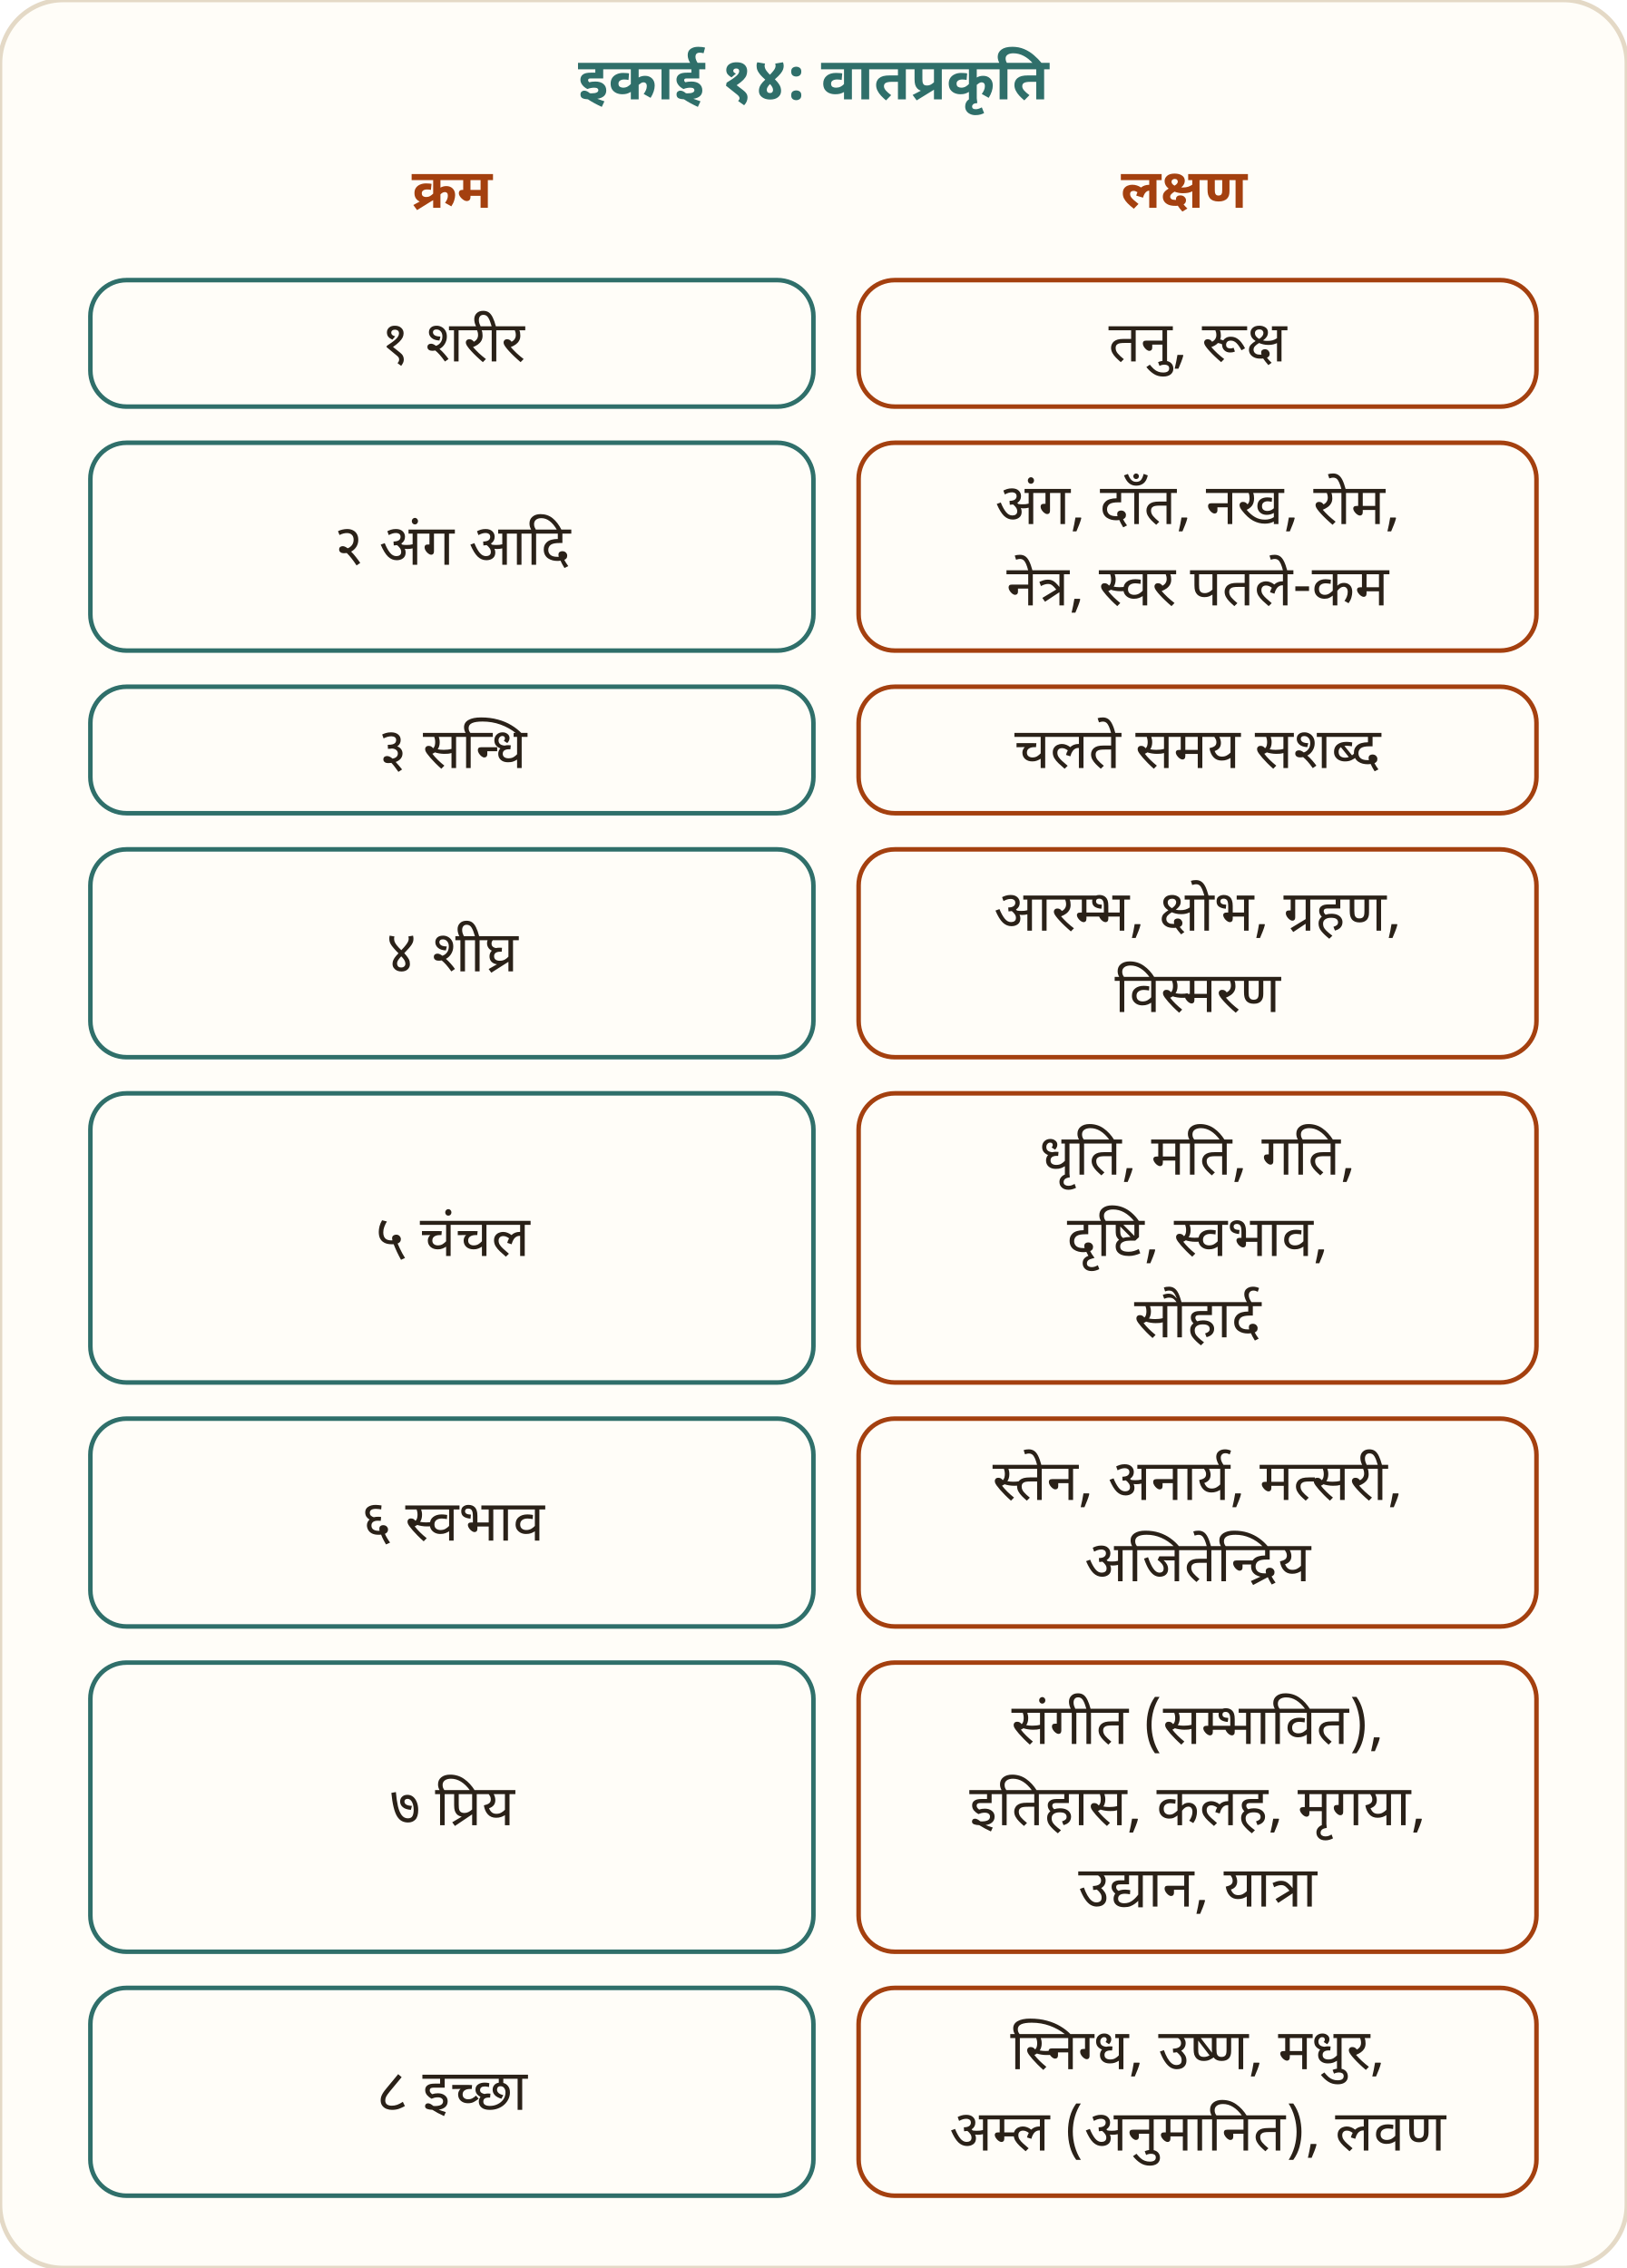
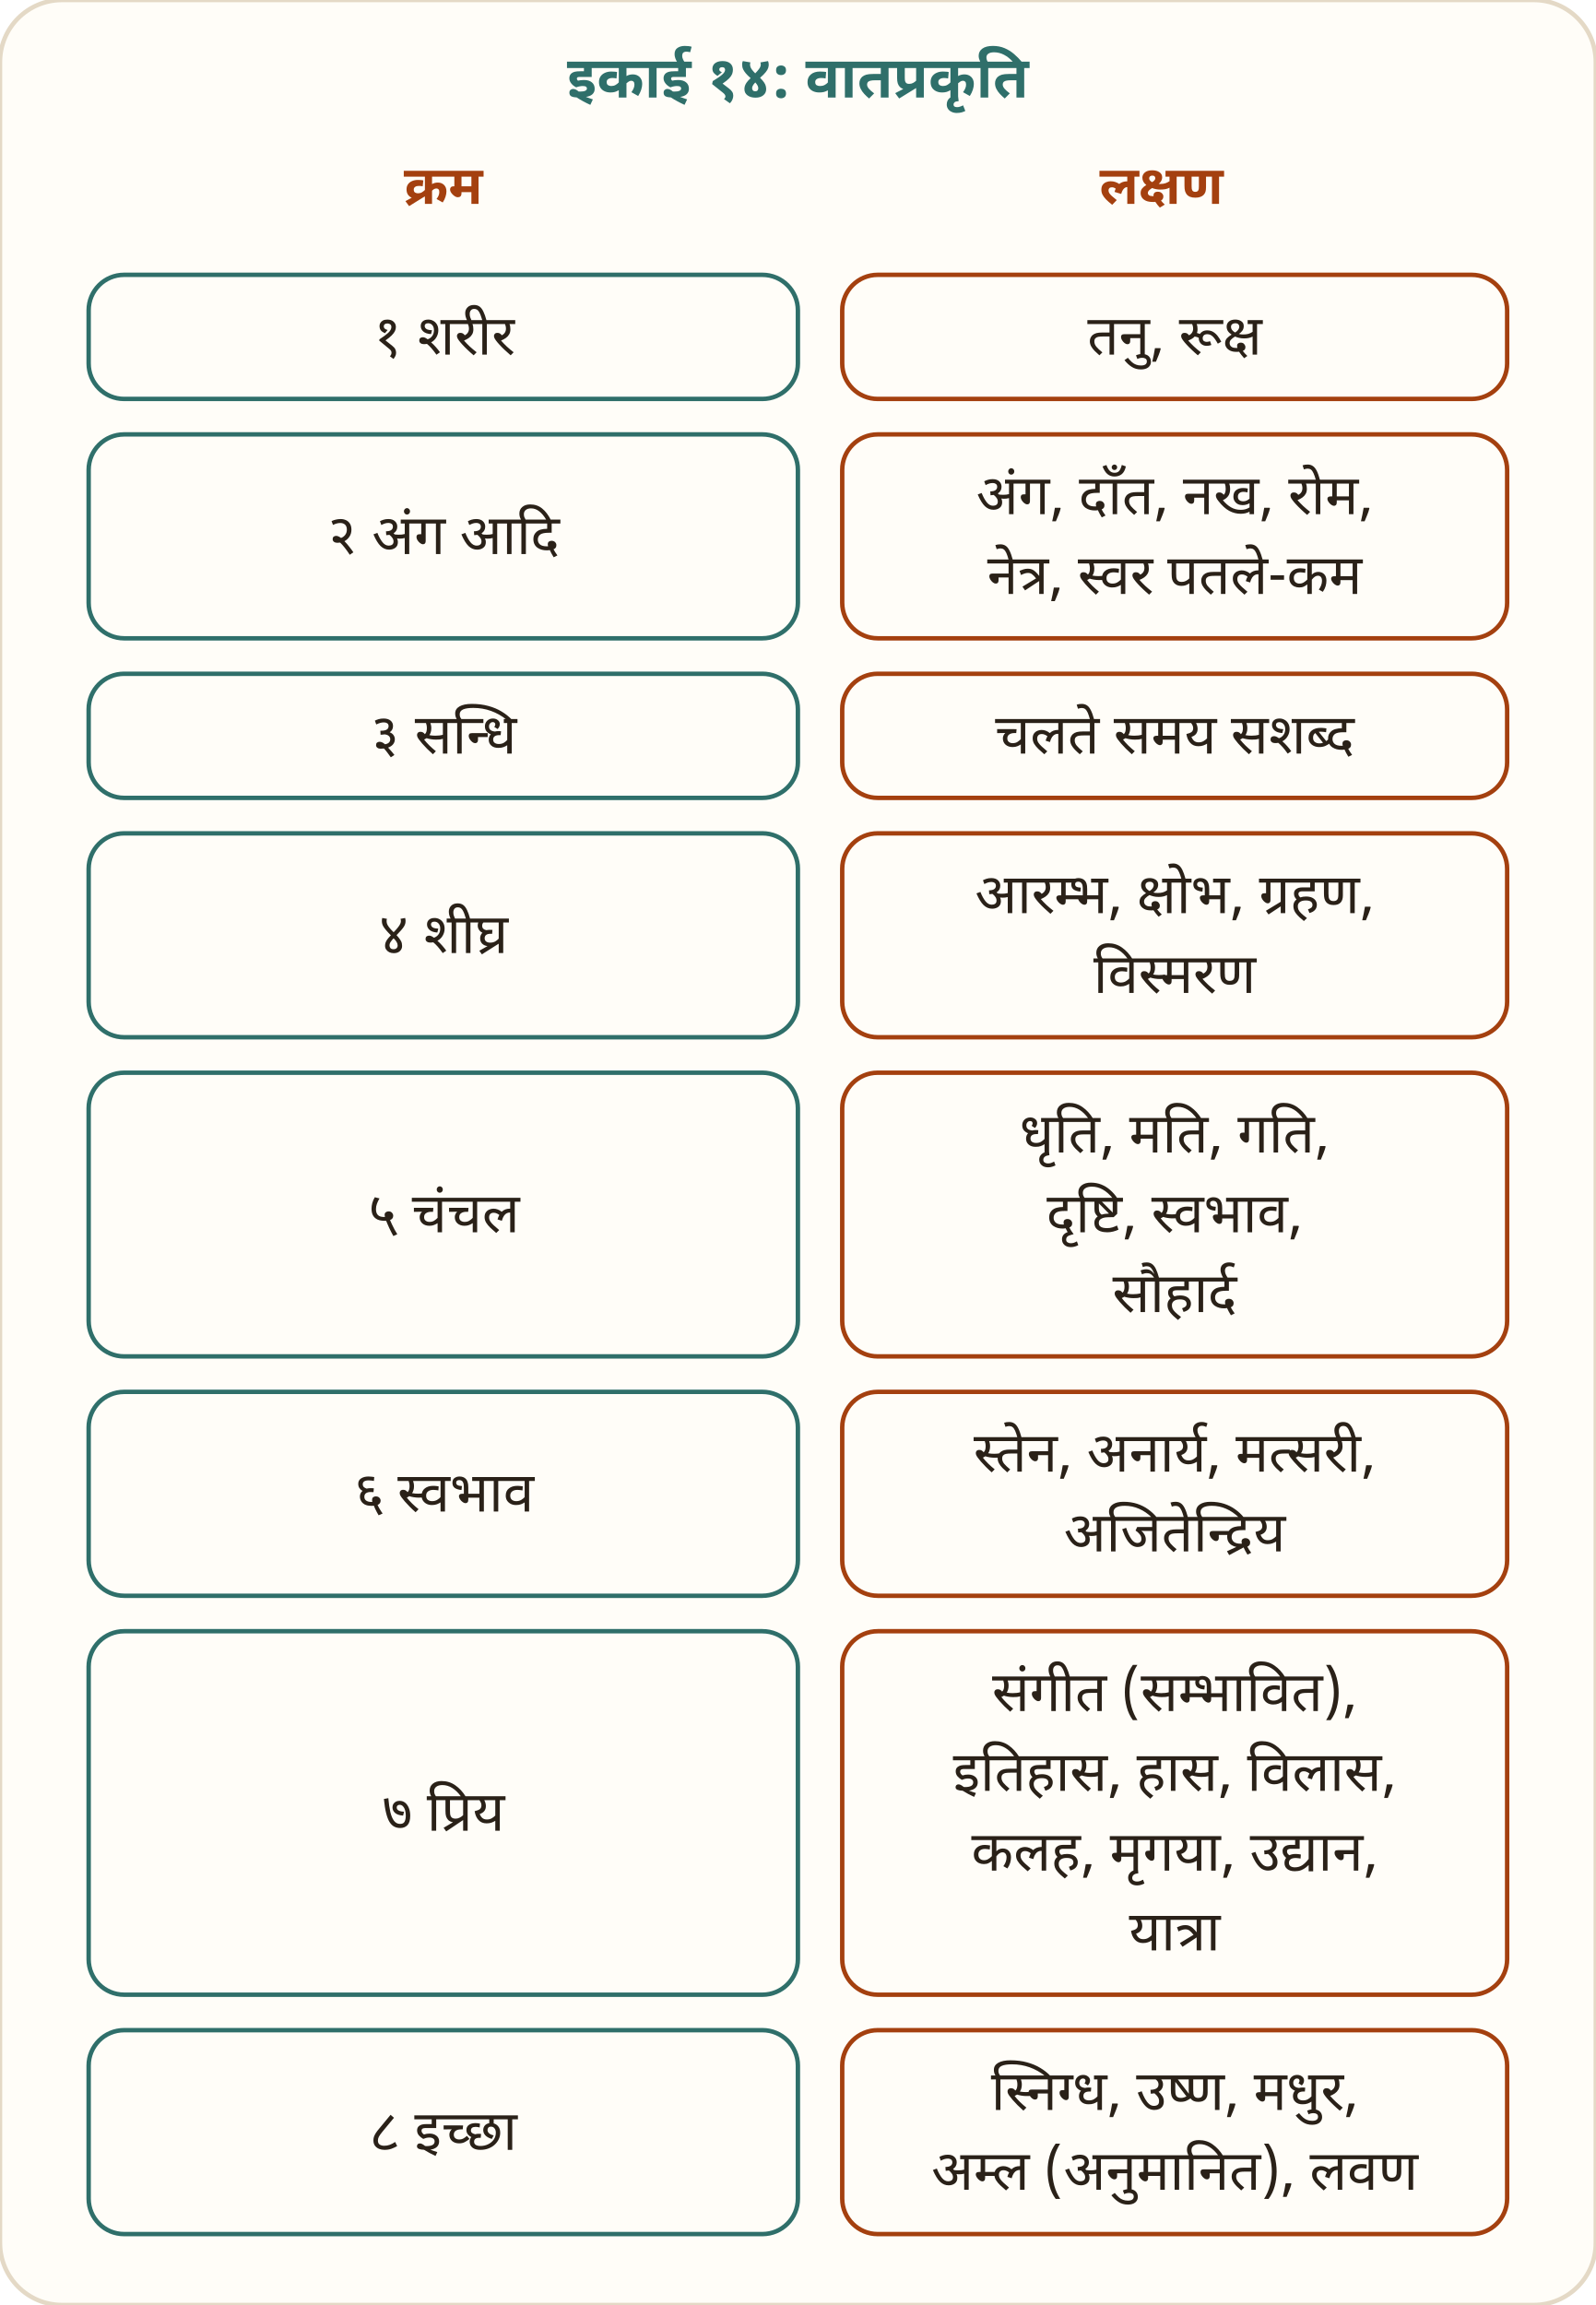
- <svg xmlns="http://www.w3.org/2000/svg" viewBox="0 0 360 502" role="img">
-   <rect width="360" height="502" rx="14" fill="#fffdf8" stroke="#e4d9c6" />
+ <svg xmlns="http://www.w3.org/2000/svg" viewBox="0 0 360 520" role="img">
+   <rect width="360" height="520" rx="14" fill="#fffdf8" stroke="#e4d9c6" />
  <text x="180" y="22" font-family="'Noto Sans Devanagari','Mukta','Nirmala UI','Mangal',sans-serif" font-size="13" font-weight="700" fill="#2f6f6a" text-anchor="middle">इकाई १४: वातप्रकृति</text>
  <text x="100" y="46" font-family="'Noto Sans Devanagari','Mukta','Nirmala UI','Mangal',sans-serif" font-size="12" font-weight="700" fill="#a4400f" text-anchor="middle">क्रम</text>
  <text x="262" y="46" font-family="'Noto Sans Devanagari','Mukta','Nirmala UI','Mangal',sans-serif" font-size="12" font-weight="700" fill="#a4400f" text-anchor="middle">लक्षण</text>
  <rect x="20" y="62" width="160" height="28" rx="8" fill="#fffdf8" stroke="#2f6f6a" />
  <text x="100.0" y="80.0" font-family="'Noto Sans Devanagari','Mukta','Nirmala UI','Mangal',sans-serif" font-size="12.5" font-weight="500" fill="#2a2118" text-anchor="middle">१ शरीर</text>
  <rect x="190" y="62" width="150" height="28" rx="8" fill="#fffdf8" stroke="#a4400f" />
  <text x="265.0" y="80.0" font-family="'Noto Sans Devanagari','Mukta','Nirmala UI','Mangal',sans-serif" font-size="12.5" font-weight="500" fill="#2a2118" text-anchor="middle">तनु, रूक्ष</text>
  <rect x="20" y="98" width="160" height="46" rx="8" fill="#fffdf8" stroke="#2f6f6a" />
  <text x="100.0" y="125.0" font-family="'Noto Sans Devanagari','Mukta','Nirmala UI','Mangal',sans-serif" font-size="12.5" font-weight="500" fill="#2a2118" text-anchor="middle">२ अंग आदि</text>
  <rect x="190" y="98" width="150" height="46" rx="8" fill="#fffdf8" stroke="#a4400f" />
  <text x="265.0" y="116.0" font-family="'Noto Sans Devanagari','Mukta','Nirmala UI','Mangal',sans-serif" font-size="12.5" font-weight="500" fill="#2a2118" text-anchor="middle">अंग, दाँत, नख, रोम,</text>
  <text x="265.0" y="134.0" font-family="'Noto Sans Devanagari','Mukta','Nirmala UI','Mangal',sans-serif" font-size="12.5" font-weight="500" fill="#2a2118" text-anchor="middle">नेत्र, स्वर पतले-कम</text>
  <rect x="20" y="152" width="160" height="28" rx="8" fill="#fffdf8" stroke="#2f6f6a" />
  <text x="100.0" y="170.0" font-family="'Noto Sans Devanagari','Mukta','Nirmala UI','Mangal',sans-serif" font-size="12.5" font-weight="500" fill="#2a2118" text-anchor="middle">३ सन्धि</text>
  <rect x="190" y="152" width="150" height="28" rx="8" fill="#fffdf8" stroke="#a4400f" />
  <text x="265.0" y="170.0" font-family="'Noto Sans Devanagari','Mukta','Nirmala UI','Mangal',sans-serif" font-size="12.5" font-weight="500" fill="#2a2118" text-anchor="middle">चलते समय सशब्द</text>
  <rect x="20" y="188" width="160" height="46" rx="8" fill="#fffdf8" stroke="#2f6f6a" />
  <text x="100.0" y="215.0" font-family="'Noto Sans Devanagari','Mukta','Nirmala UI','Mangal',sans-serif" font-size="12.5" font-weight="500" fill="#2a2118" text-anchor="middle">४ शीघ्र</text>
  <rect x="190" y="188" width="150" height="46" rx="8" fill="#fffdf8" stroke="#a4400f" />
  <text x="265.0" y="206.0" font-family="'Noto Sans Devanagari','Mukta','Nirmala UI','Mangal',sans-serif" font-size="12.5" font-weight="500" fill="#2a2118" text-anchor="middle">आरम्भ, क्षोभ, ग्रहण,</text>
  <text x="265.0" y="224.0" font-family="'Noto Sans Devanagari','Mukta','Nirmala UI','Mangal',sans-serif" font-size="12.5" font-weight="500" fill="#2a2118" text-anchor="middle">विस्मरण</text>
  <rect x="20" y="242" width="160" height="64" rx="8" fill="#fffdf8" stroke="#2f6f6a" />
  <text x="100.0" y="278.0" font-family="'Noto Sans Devanagari','Mukta','Nirmala UI','Mangal',sans-serif" font-size="12.5" font-weight="500" fill="#2a2118" text-anchor="middle">५ चंचल</text>
  <rect x="190" y="242" width="150" height="64" rx="8" fill="#fffdf8" stroke="#a4400f" />
  <text x="265.0" y="260.0" font-family="'Noto Sans Devanagari','Mukta','Nirmala UI','Mangal',sans-serif" font-size="12.5" font-weight="500" fill="#2a2118" text-anchor="middle">धृति, मति, गति,</text>
  <text x="265.0" y="278.0" font-family="'Noto Sans Devanagari','Mukta','Nirmala UI','Mangal',sans-serif" font-size="12.5" font-weight="500" fill="#2a2118" text-anchor="middle">दृष्टि, स्वभाव,</text>
  <text x="265.0" y="296.0" font-family="'Noto Sans Devanagari','Mukta','Nirmala UI','Mangal',sans-serif" font-size="12.5" font-weight="500" fill="#2a2118" text-anchor="middle">सौहार्द</text>
  <rect x="20" y="314" width="160" height="46" rx="8" fill="#fffdf8" stroke="#2f6f6a" />
  <text x="100.0" y="341.0" font-family="'Noto Sans Devanagari','Mukta','Nirmala UI','Mangal',sans-serif" font-size="12.5" font-weight="500" fill="#2a2118" text-anchor="middle">६ स्वभाव</text>
  <rect x="190" y="314" width="150" height="46" rx="8" fill="#fffdf8" stroke="#a4400f" />
  <text x="265.0" y="332.0" font-family="'Noto Sans Devanagari','Mukta','Nirmala UI','Mangal',sans-serif" font-size="12.5" font-weight="500" fill="#2a2118" text-anchor="middle">स्तेन, अनार्य, मत्सरी,</text>
  <text x="265.0" y="350.0" font-family="'Noto Sans Devanagari','Mukta','Nirmala UI','Mangal',sans-serif" font-size="12.5" font-weight="500" fill="#2a2118" text-anchor="middle">अजितेन्द्रिय</text>
-   <rect x="20" y="368" width="160" height="64" rx="8" fill="#fffdf8" stroke="#2f6f6a" />
-   <text x="100.0" y="404.0" font-family="'Noto Sans Devanagari','Mukta','Nirmala UI','Mangal',sans-serif" font-size="12.5" font-weight="500" fill="#2a2118" text-anchor="middle">७ प्रिय</text>
-   <rect x="190" y="368" width="150" height="64" rx="8" fill="#fffdf8" stroke="#a4400f" />
+   <rect x="20" y="368" width="160" height="82" rx="8" fill="#fffdf8" stroke="#2f6f6a" />
+   <text x="100.0" y="413.0" font-family="'Noto Sans Devanagari','Mukta','Nirmala UI','Mangal',sans-serif" font-size="12.5" font-weight="500" fill="#2a2118" text-anchor="middle">७ प्रिय</text>
+   <rect x="190" y="368" width="150" height="82" rx="8" fill="#fffdf8" stroke="#a4400f" />
  <text x="265.0" y="386.0" font-family="'Noto Sans Devanagari','Mukta','Nirmala UI','Mangal',sans-serif" font-size="12.5" font-weight="500" fill="#2a2118" text-anchor="middle">संगीत (सम्भावित),</text>
-   <text x="265.0" y="404.0" font-family="'Noto Sans Devanagari','Mukta','Nirmala UI','Mangal',sans-serif" font-size="12.5" font-weight="500" fill="#2a2118" text-anchor="middle">इतिहास, कलह, मृगया,</text>
-   <text x="265.0" y="422.0" font-family="'Noto Sans Devanagari','Mukta','Nirmala UI','Mangal',sans-serif" font-size="12.5" font-weight="500" fill="#2a2118" text-anchor="middle">उद्यान, यात्रा</text>
-   <rect x="20" y="440" width="160" height="46" rx="8" fill="#fffdf8" stroke="#2f6f6a" />
-   <text x="100.0" y="467.0" font-family="'Noto Sans Devanagari','Mukta','Nirmala UI','Mangal',sans-serif" font-size="12.5" font-weight="500" fill="#2a2118" text-anchor="middle">८ इच्छा</text>
-   <rect x="190" y="440" width="150" height="46" rx="8" fill="#fffdf8" stroke="#a4400f" />
-   <text x="265.0" y="458.0" font-family="'Noto Sans Devanagari','Mukta','Nirmala UI','Mangal',sans-serif" font-size="12.5" font-weight="500" fill="#2a2118" text-anchor="middle">स्निग्ध, उष्ण, मधुर,</text>
-   <text x="265.0" y="476.0" font-family="'Noto Sans Devanagari','Mukta','Nirmala UI','Mangal',sans-serif" font-size="12.5" font-weight="500" fill="#2a2118" text-anchor="middle">अम्ल (अनुमानित), लवण</text>
+   <text x="265.0" y="404.0" font-family="'Noto Sans Devanagari','Mukta','Nirmala UI','Mangal',sans-serif" font-size="12.5" font-weight="500" fill="#2a2118" text-anchor="middle">इतिहास, हास, विलास,</text>
+   <text x="265.0" y="422.0" font-family="'Noto Sans Devanagari','Mukta','Nirmala UI','Mangal',sans-serif" font-size="12.5" font-weight="500" fill="#2a2118" text-anchor="middle">कलह, मृगया, उद्यान,</text>
+   <text x="265.0" y="440.0" font-family="'Noto Sans Devanagari','Mukta','Nirmala UI','Mangal',sans-serif" font-size="12.5" font-weight="500" fill="#2a2118" text-anchor="middle">यात्रा</text>
+   <rect x="20" y="458" width="160" height="46" rx="8" fill="#fffdf8" stroke="#2f6f6a" />
+   <text x="100.0" y="485.0" font-family="'Noto Sans Devanagari','Mukta','Nirmala UI','Mangal',sans-serif" font-size="12.5" font-weight="500" fill="#2a2118" text-anchor="middle">८ इच्छा</text>
+   <rect x="190" y="458" width="150" height="46" rx="8" fill="#fffdf8" stroke="#a4400f" />
+   <text x="265.0" y="476.0" font-family="'Noto Sans Devanagari','Mukta','Nirmala UI','Mangal',sans-serif" font-size="12.5" font-weight="500" fill="#2a2118" text-anchor="middle">स्निग्ध, उष्ण, मधुर,</text>
+   <text x="265.0" y="494.0" font-family="'Noto Sans Devanagari','Mukta','Nirmala UI','Mangal',sans-serif" font-size="12.5" font-weight="500" fill="#2a2118" text-anchor="middle">अम्ल (अनुमानित), लवण</text>
</svg>
